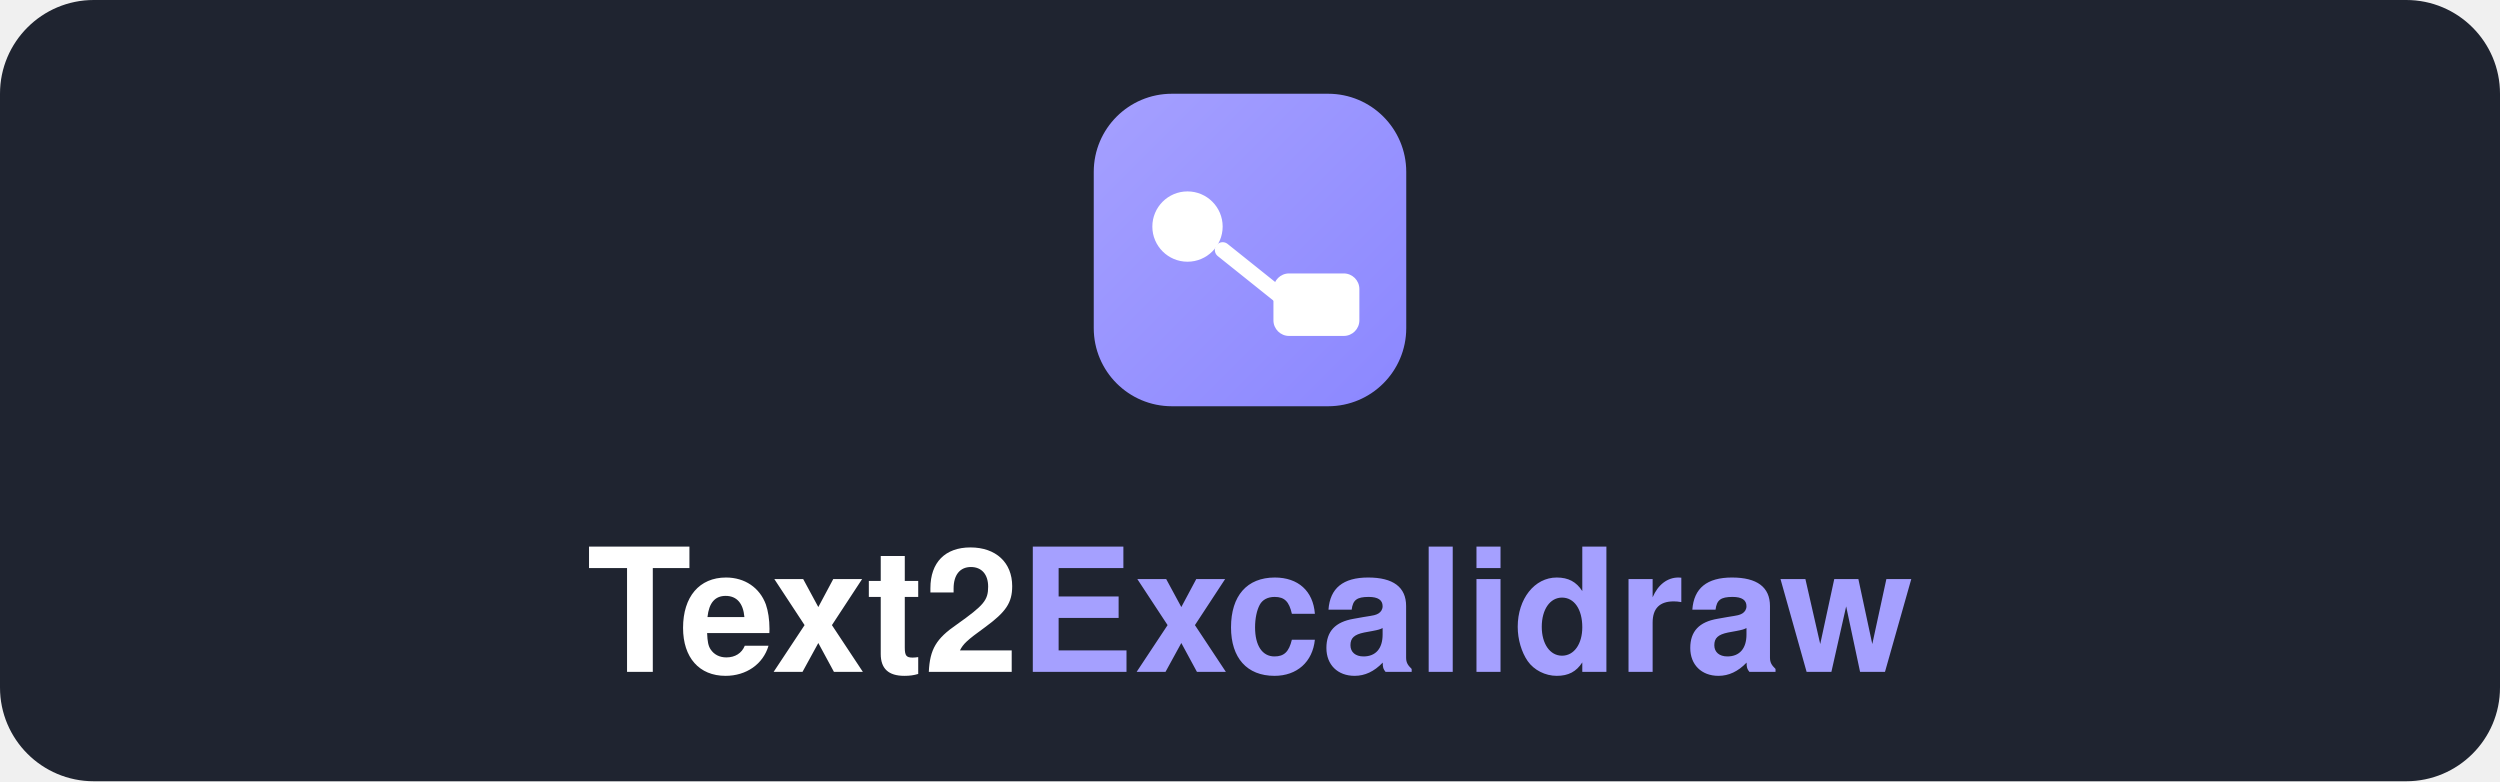
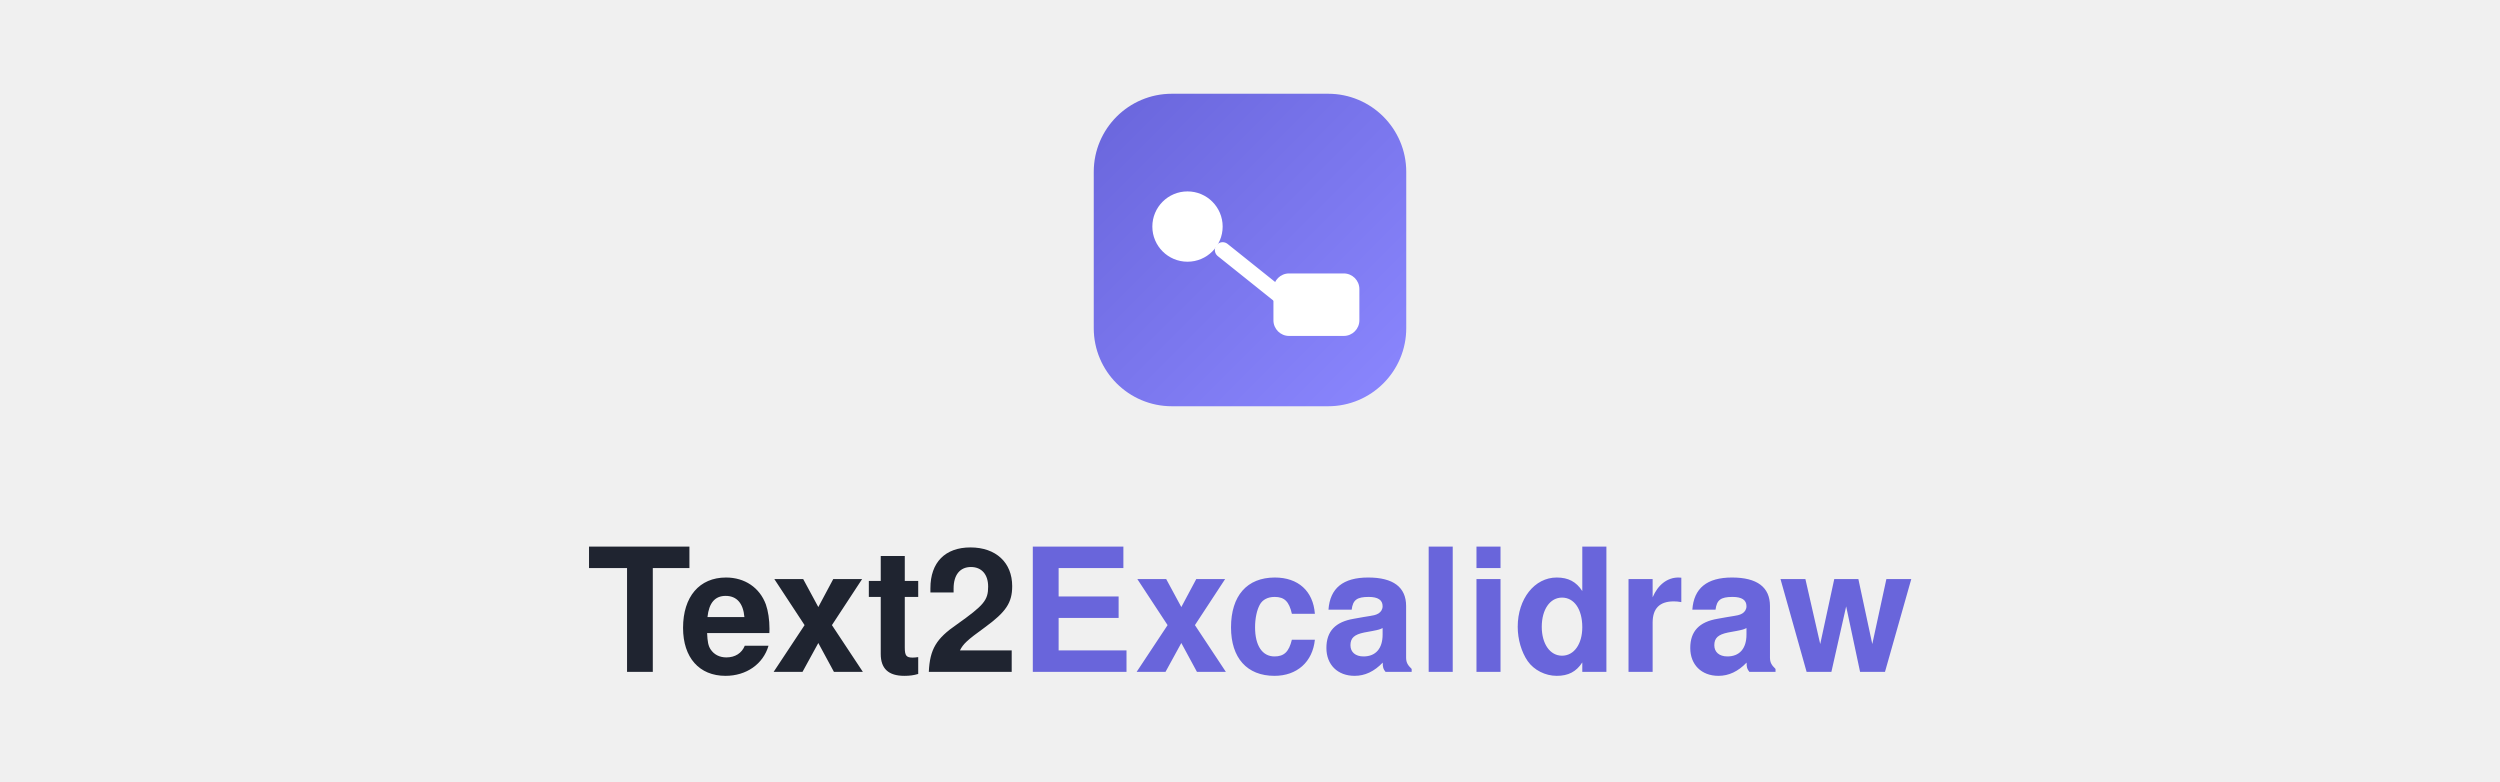
<svg xmlns="http://www.w3.org/2000/svg" width="640" height="200" viewBox="0 0 640 200" role="img" aria-label="Text2Excalidraw — from prompt to diagram">
  <defs>
    <linearGradient id="badge" x1="0" y1="0" x2="1" y2="1">
-       <stop offset="0%" stop-color="#a5a0ff" />
+       <stop offset="0%" stop-color="#6965db" />
      <stop offset="100%" stop-color="#8b87ff" />
    </linearGradient>
  </defs>
-   <rect x="0" y="0" width="640" height="200" rx="24" fill="#1f2430" />
  <g transform="translate(280,24)">
    <rect x="0" y="0" width="80" height="80" rx="20" fill="url(#badge)" />
    <circle cx="24" cy="34" r="9" fill="#ffffff" />
    <rect x="46" y="46" width="22" height="16" rx="4" fill="#ffffff" />
    <path d="M33 40 L48 52" stroke="#ffffff" stroke-width="4" stroke-linecap="round" />
  </g>
-   <text x="320" y="172" text-anchor="middle" font-family="Segoe UI, Helvetica, Arial, sans-serif" font-size="44" font-weight="700" fill="#ffffff">Text2<tspan fill="#a5a0ff">Excalidraw</tspan>
+   <text x="320" y="172" text-anchor="middle" font-family="Segoe UI, Helvetica, Arial, sans-serif" font-size="44" font-weight="700" fill="#1f2430">Text2<tspan fill="#6965db">Excalidraw</tspan>
  </text>
</svg>
